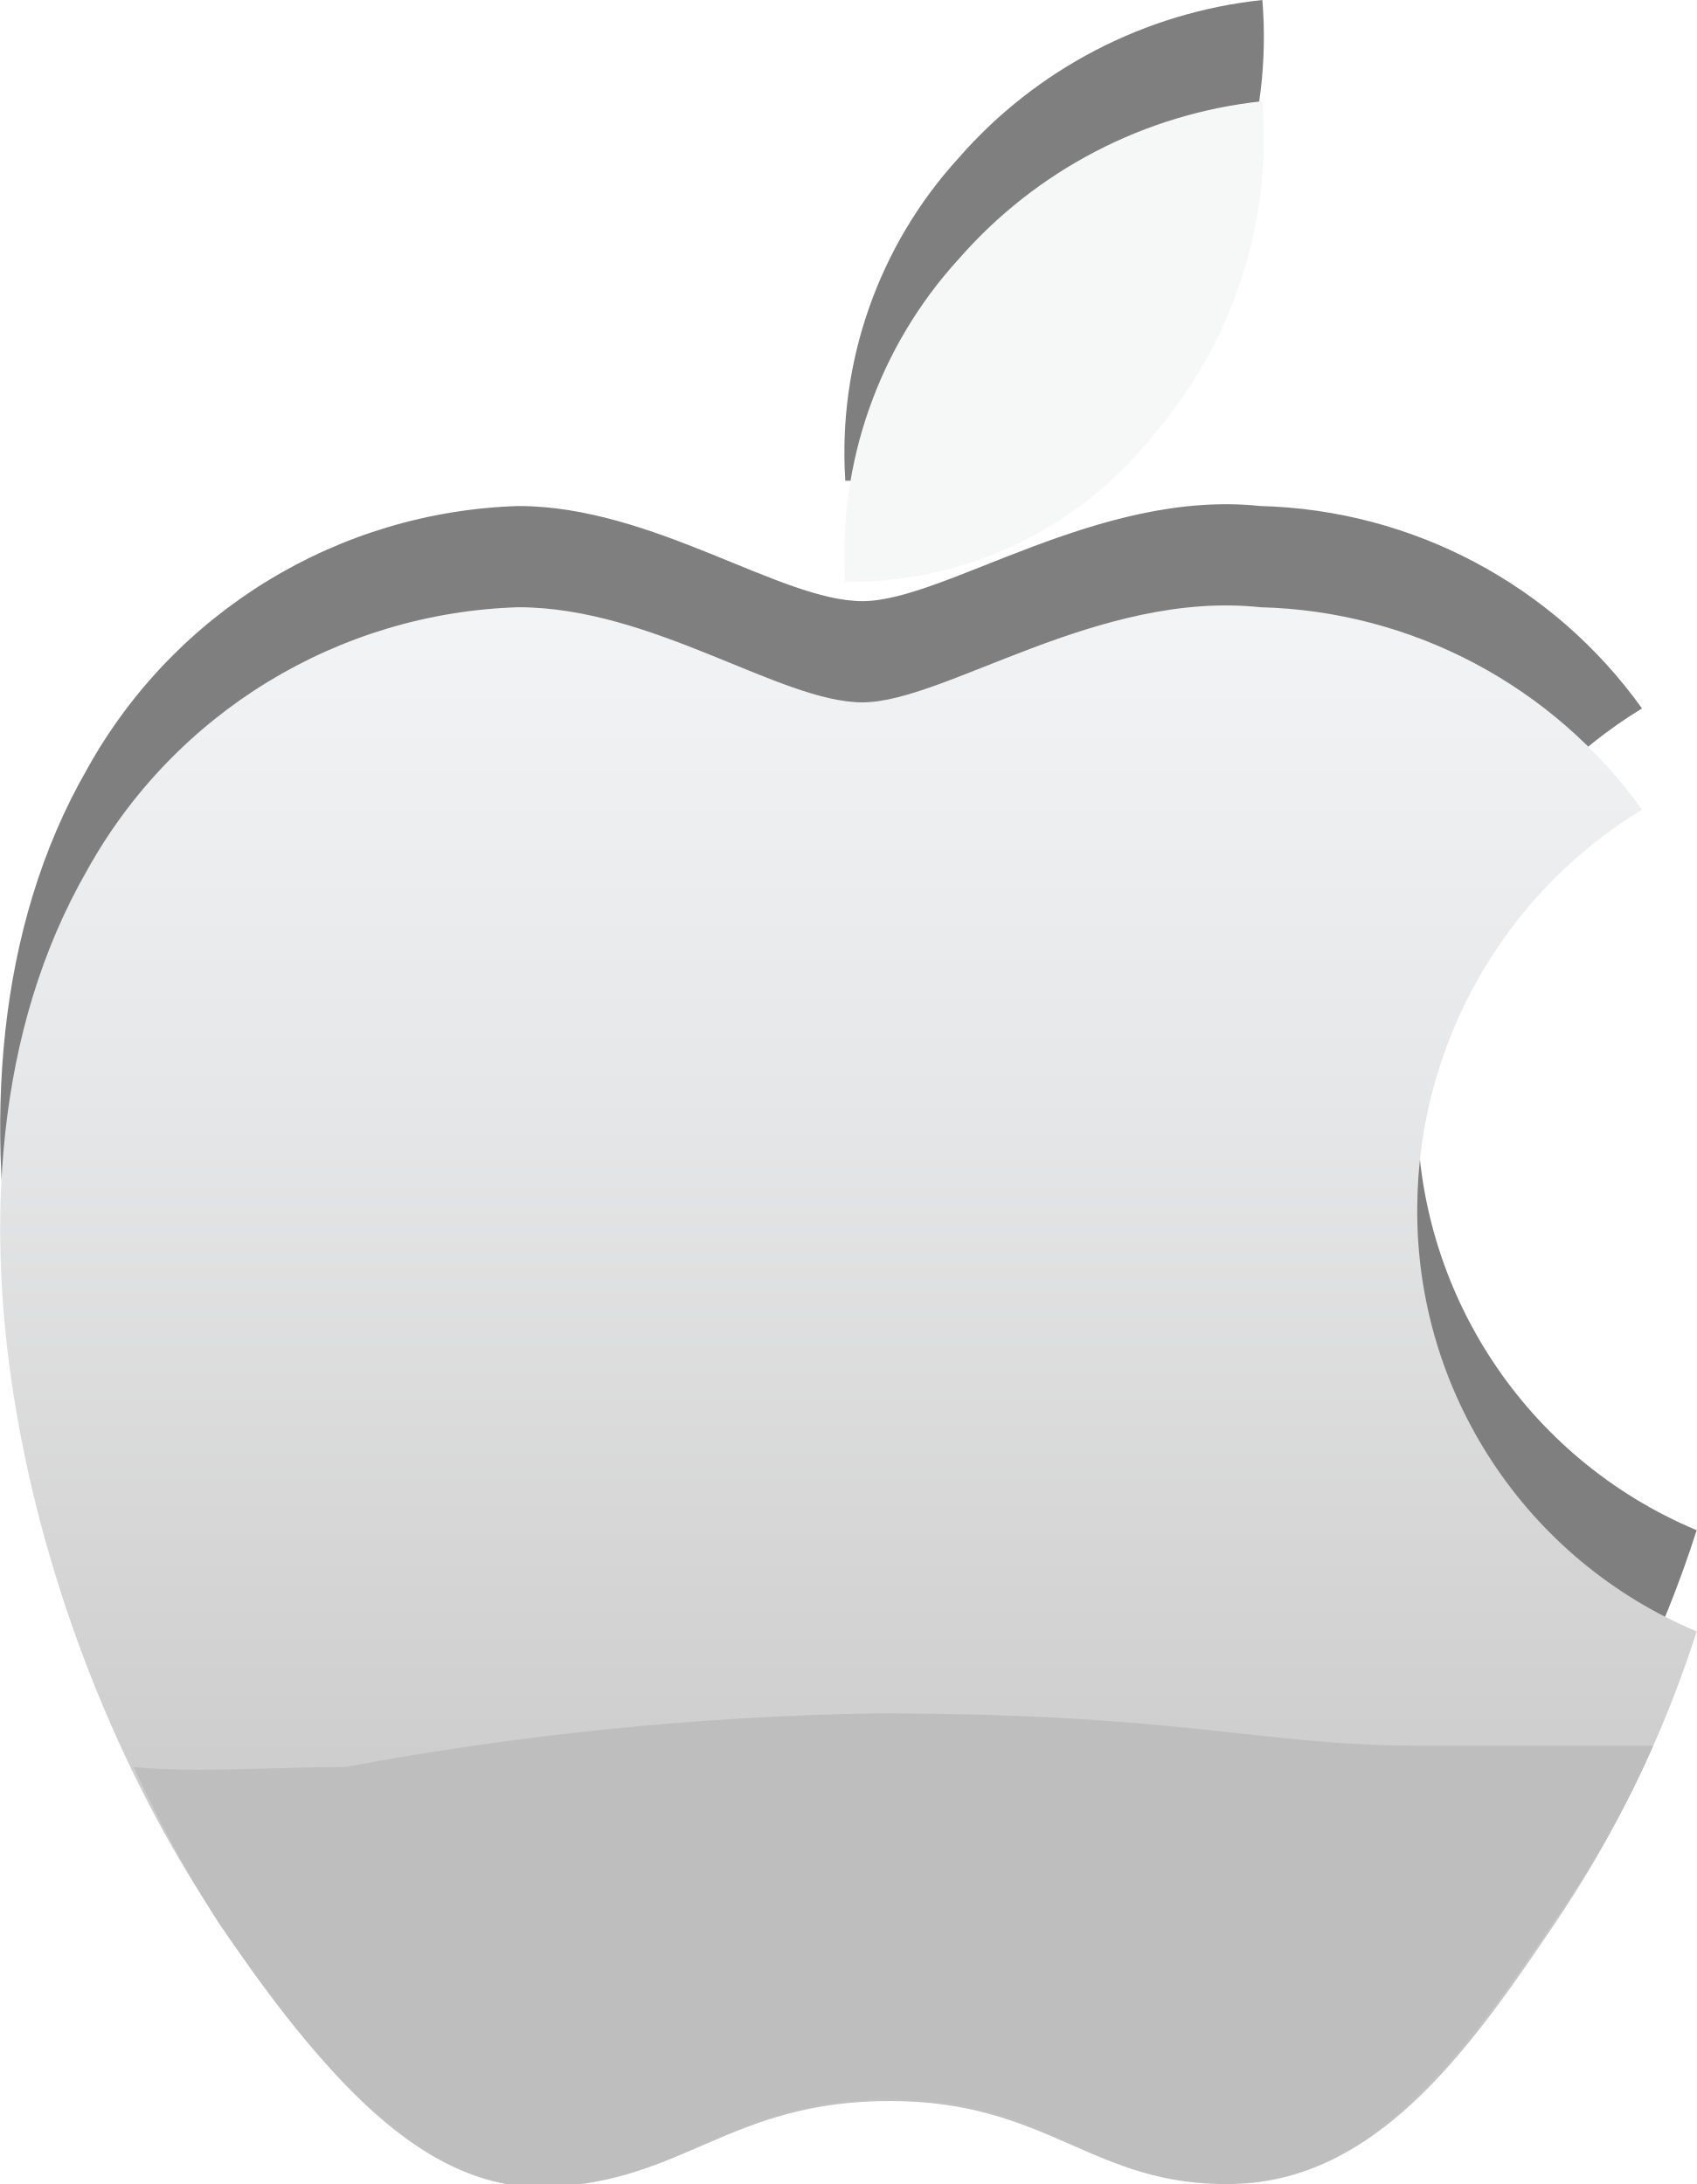
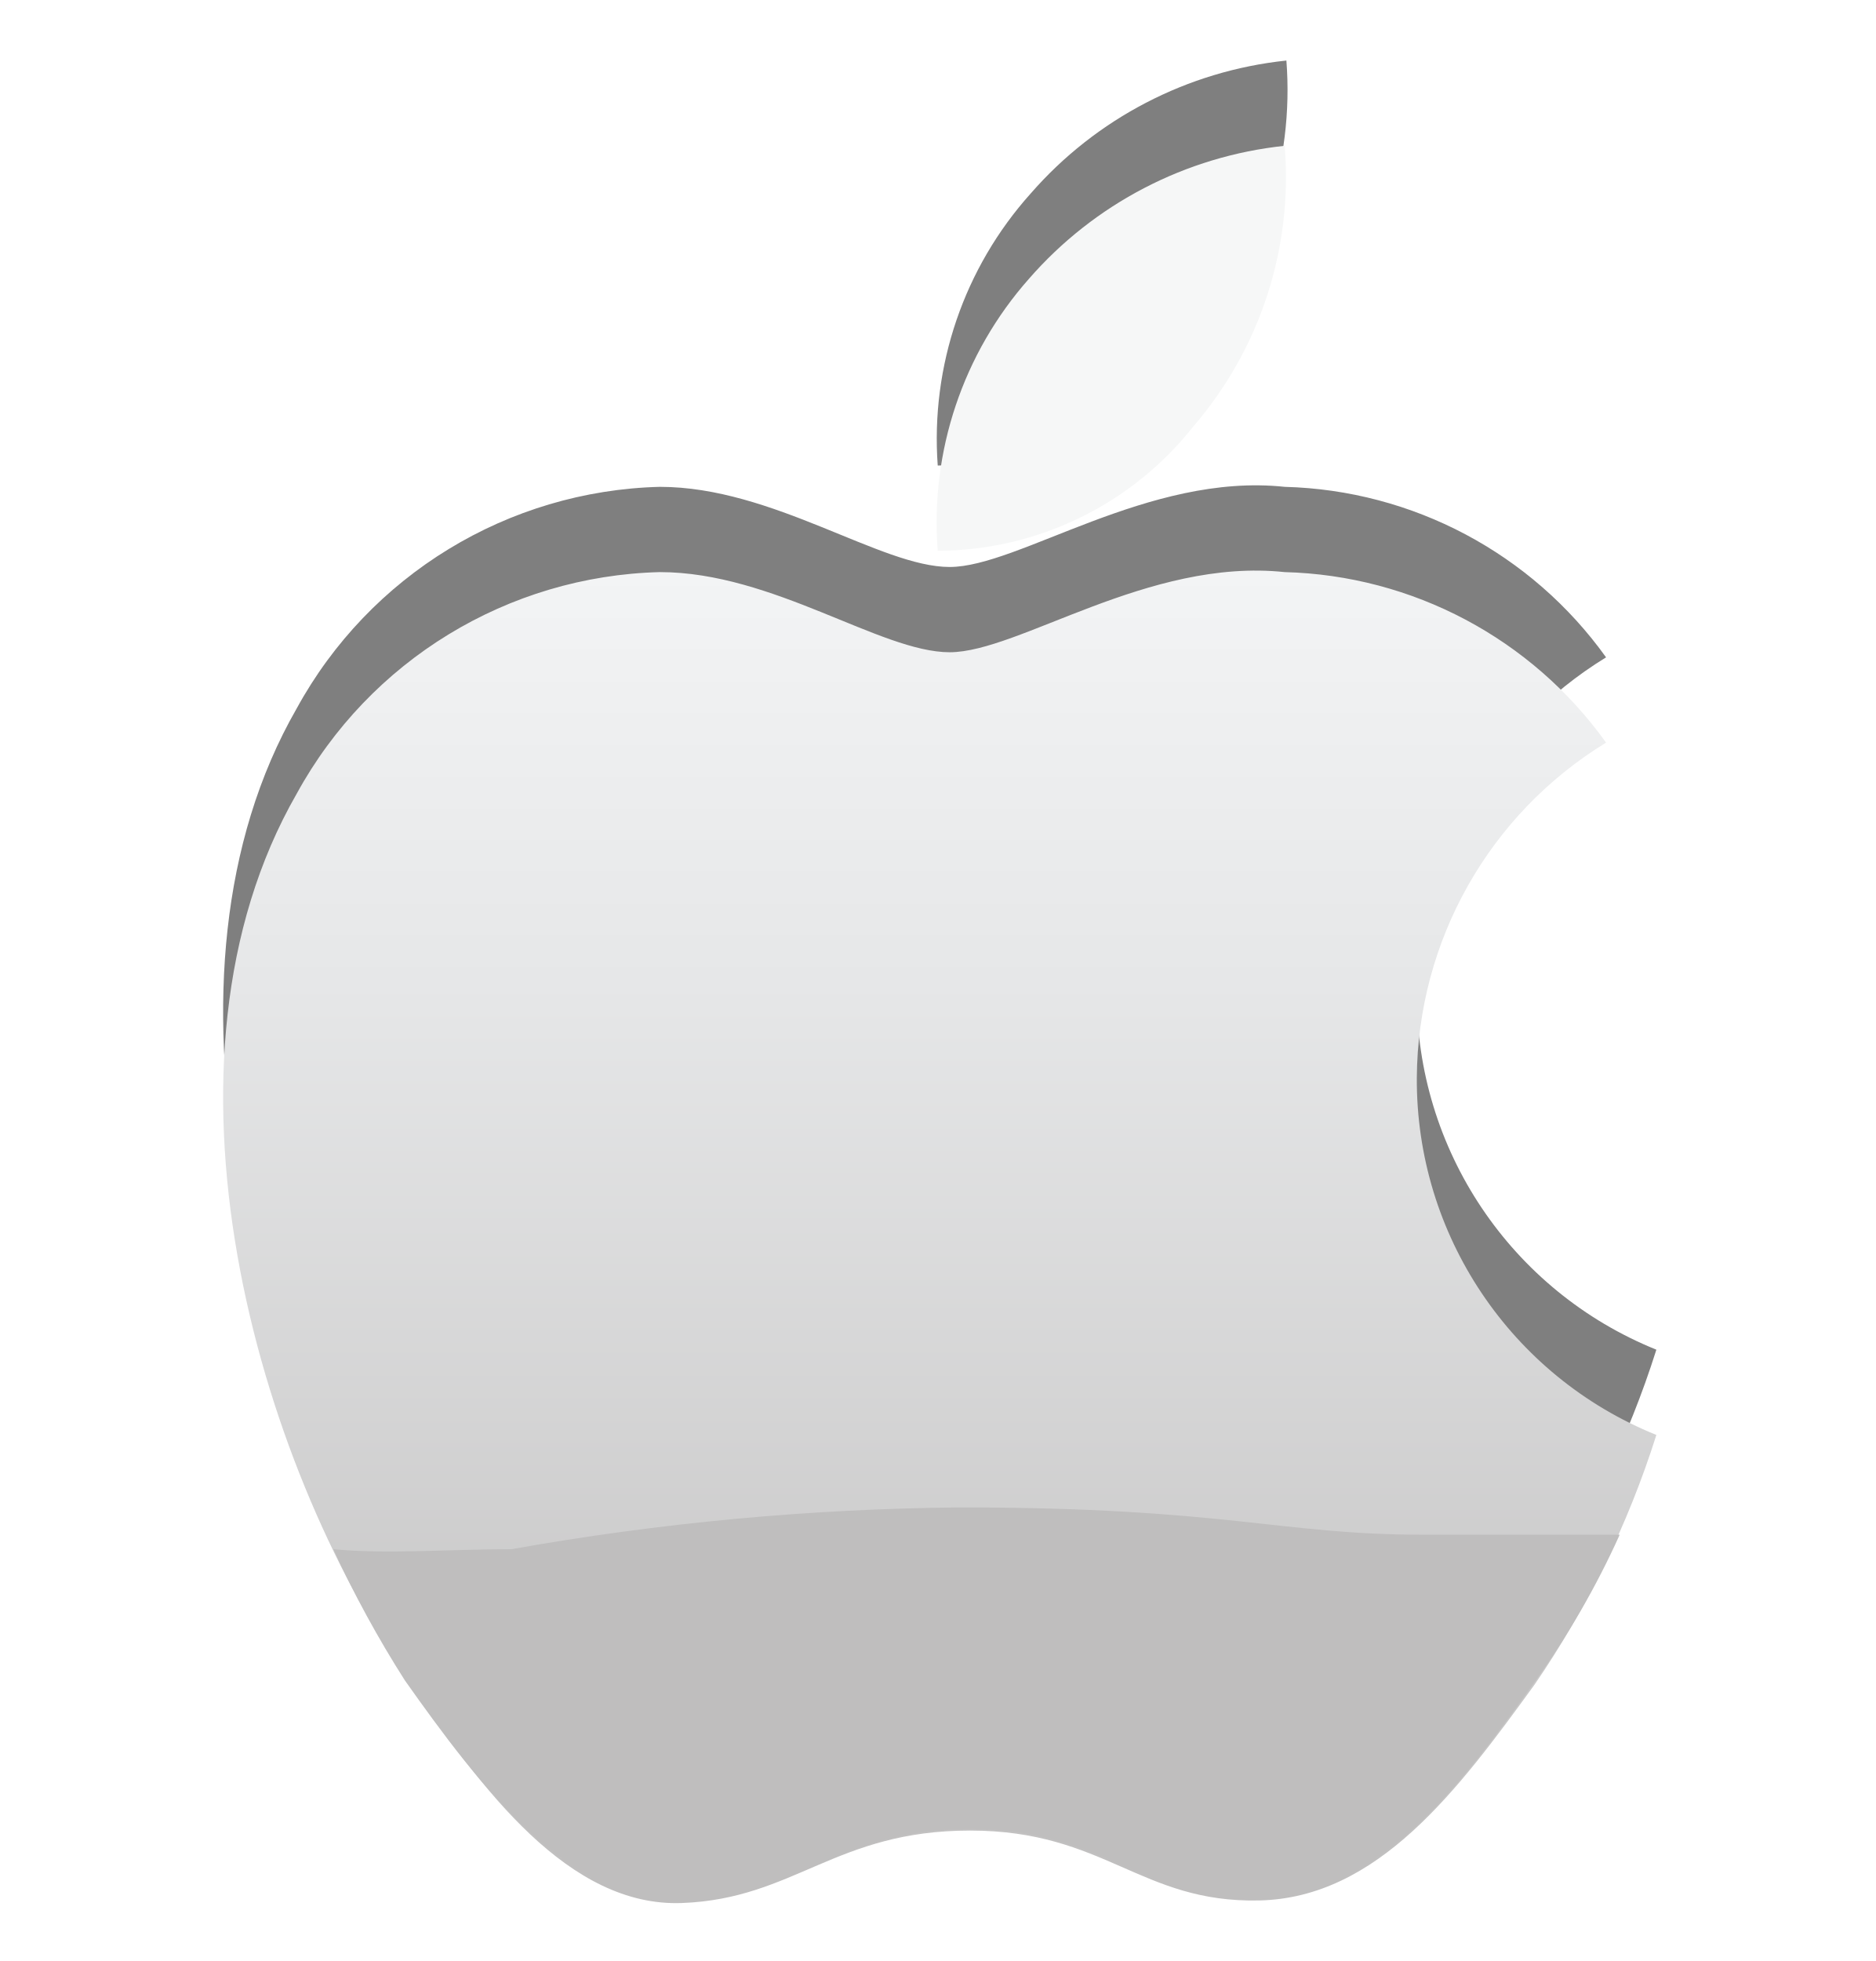
- <svg xmlns="http://www.w3.org/2000/svg" viewBox="0 0 16.76 21.58">
+ <svg xmlns="http://www.w3.org/2000/svg" viewBox="0 0 22 23">
  <defs>
-     <style>.cls-1{fill-opacity:0.5;}.cls-2{fill:url(#linear-gradient);}.cls-3{fill:#f6f7f7;}.cls-4{fill:#bfbebe;}</style>
-     <linearGradient id="linear-gradient" x1="470.38" y1="-503.38" x2="470.38" y2="-518.99" gradientTransform="matrix(1, 0, 0, -1, -462, -497.41)" gradientUnits="userSpaceOnUse">
+     <style>.cls-1{fill-opacity:0.5;}.cls-2{fill:url(#linear-gradient);}.cls-3{fill:#f6f7f7;}.cls-4{fill:#bfbebe;}.cls-5{fill:none;}</style>
+     <linearGradient id="linear-gradient" x1="473" y1="1345.99" x2="473" y2="1361.6" gradientTransform="translate(-462 -1339.3)" gradientUnits="userSpaceOnUse">
      <stop offset="0" stop-color="#f3f4f5" />
      <stop offset="0.31" stop-color="#e6e7e8" />
      <stop offset="0.9" stop-color="#c5c4c4" />
      <stop offset="0.99" stop-color="#bfbebe" />
    </linearGradient>
  </defs>
  <g id="Layer_2" data-name="Layer 2">
    <g id="Layer_1-2" data-name="Layer 1">
-       <path class="cls-1" d="M14,10.93A4.63,4.63,0,0,1,16.22,7a4.78,4.78,0,0,0-3.77-2c-1.6-.17-3.12.94-3.93.94S6.45,5,5.12,5A5.05,5.05,0,0,0,.86,7.6C-.95,10.75.4,15.42,2.17,18c.86,1.25,1.89,2.66,3.24,2.61s1.8-.85,3.38-.85,2,.85,3.39.82,2.3-1.27,3.15-2.53a11.25,11.25,0,0,0,1.43-2.93A4.5,4.5,0,0,1,14,10.93Z" />
-       <path class="cls-1" d="M11.4,3.29A4.49,4.49,0,0,0,12.47,0a4.63,4.63,0,0,0-3,1.56A4.32,4.32,0,0,0,8.35,4.75,3.82,3.82,0,0,0,11.4,3.29Z" />
-       <path class="cls-2" d="M14,11.93A4.63,4.63,0,0,1,16.22,8a4.78,4.78,0,0,0-3.77-2c-1.6-.17-3.12.94-3.93.94S6.45,6,5.12,6A5.05,5.05,0,0,0,.86,8.6C-.95,11.75.4,16.42,2.17,19c.86,1.25,1.89,2.66,3.24,2.61s1.8-.85,3.38-.85,2,.85,3.39.82,2.3-1.27,3.15-2.53a11.25,11.25,0,0,0,1.43-2.93A4.5,4.5,0,0,1,14,11.93Z" />
-       <path class="cls-3" d="M11.4,4.29A4.49,4.49,0,0,0,12.47,1a4.63,4.63,0,0,0-3,1.56A4.32,4.32,0,0,0,8.35,5.75,3.82,3.82,0,0,0,11.4,4.29Z" />
-       <path class="cls-4" d="M5.41,21.58c1.31,0,1.8-.84,3.38-.84s2,.84,3.39.81,2.29-1.27,3.15-2.53a10.12,10.12,0,0,0,1-1.77l-2.27,0c-1.66,0-2.31-.32-5.42-.32a31.34,31.34,0,0,0-5.23.53c-.71,0-1.47.06-2.09,0A12.82,12.82,0,0,0,2.16,19C3,20.23,4.06,21.63,5.41,21.58Z" />
+       <g id="Layer_1-2-2" data-name="Layer 1-2">
+         <path class="cls-1" d="M16.62,11.64a4.64,4.64,0,0,1,2.22-3.93,4.79,4.79,0,0,0-3.77-2c-1.6-.17-3.12.94-3.93.94s-2.07-.94-3.4-.94a5,5,0,0,0-4.26,2.6C1.67,11.46,3,16.13,4.79,18.71,5.65,20,6.68,21.37,8,21.32s1.8-.85,3.38-.85,2,.85,3.39.82S17.1,20,18,18.76a11.06,11.06,0,0,0,1.43-2.93A4.49,4.49,0,0,1,16.62,11.64Z" />
+         <path class="cls-1" d="M14,4A4.48,4.48,0,0,0,15.09.71a4.62,4.62,0,0,0-3,1.56A4.31,4.31,0,0,0,11,5.46,3.84,3.84,0,0,0,14,4Z" />
+         <path class="cls-2" d="M16.62,12.64a4.64,4.64,0,0,1,2.22-3.93,4.79,4.79,0,0,0-3.77-2c-1.6-.17-3.12.94-3.93.94s-2.07-.94-3.4-.94a5,5,0,0,0-4.26,2.6C1.67,12.46,3,17.13,4.79,19.71,5.65,21,6.68,22.37,8,22.32s1.8-.85,3.38-.85,2,.85,3.39.82S17.1,21,18,19.76a11.06,11.06,0,0,0,1.43-2.93A4.49,4.49,0,0,1,16.62,12.64Z" />
+         <path class="cls-3" d="M14,5a4.48,4.48,0,0,0,1.07-3.29,4.62,4.62,0,0,0-3,1.56A4.31,4.31,0,0,0,11,6.46,3.84,3.84,0,0,0,14,5Z" />
+         <path class="cls-4" d="M8,22.29c1.31,0,1.8-.84,3.38-.84s2,.84,3.39.81S17.09,21,18,19.73A9.94,9.94,0,0,0,19,18H16.68c-1.66,0-2.31-.32-5.42-.32A31.65,31.65,0,0,0,6,18.17c-.71,0-1.47.06-2.09,0a12.74,12.74,0,0,0,.84,1.54C5.62,20.94,6.68,22.34,8,22.29Z" />
+       </g>
+       <rect class="cls-5" width="22" height="23" />
    </g>
  </g>
</svg>
